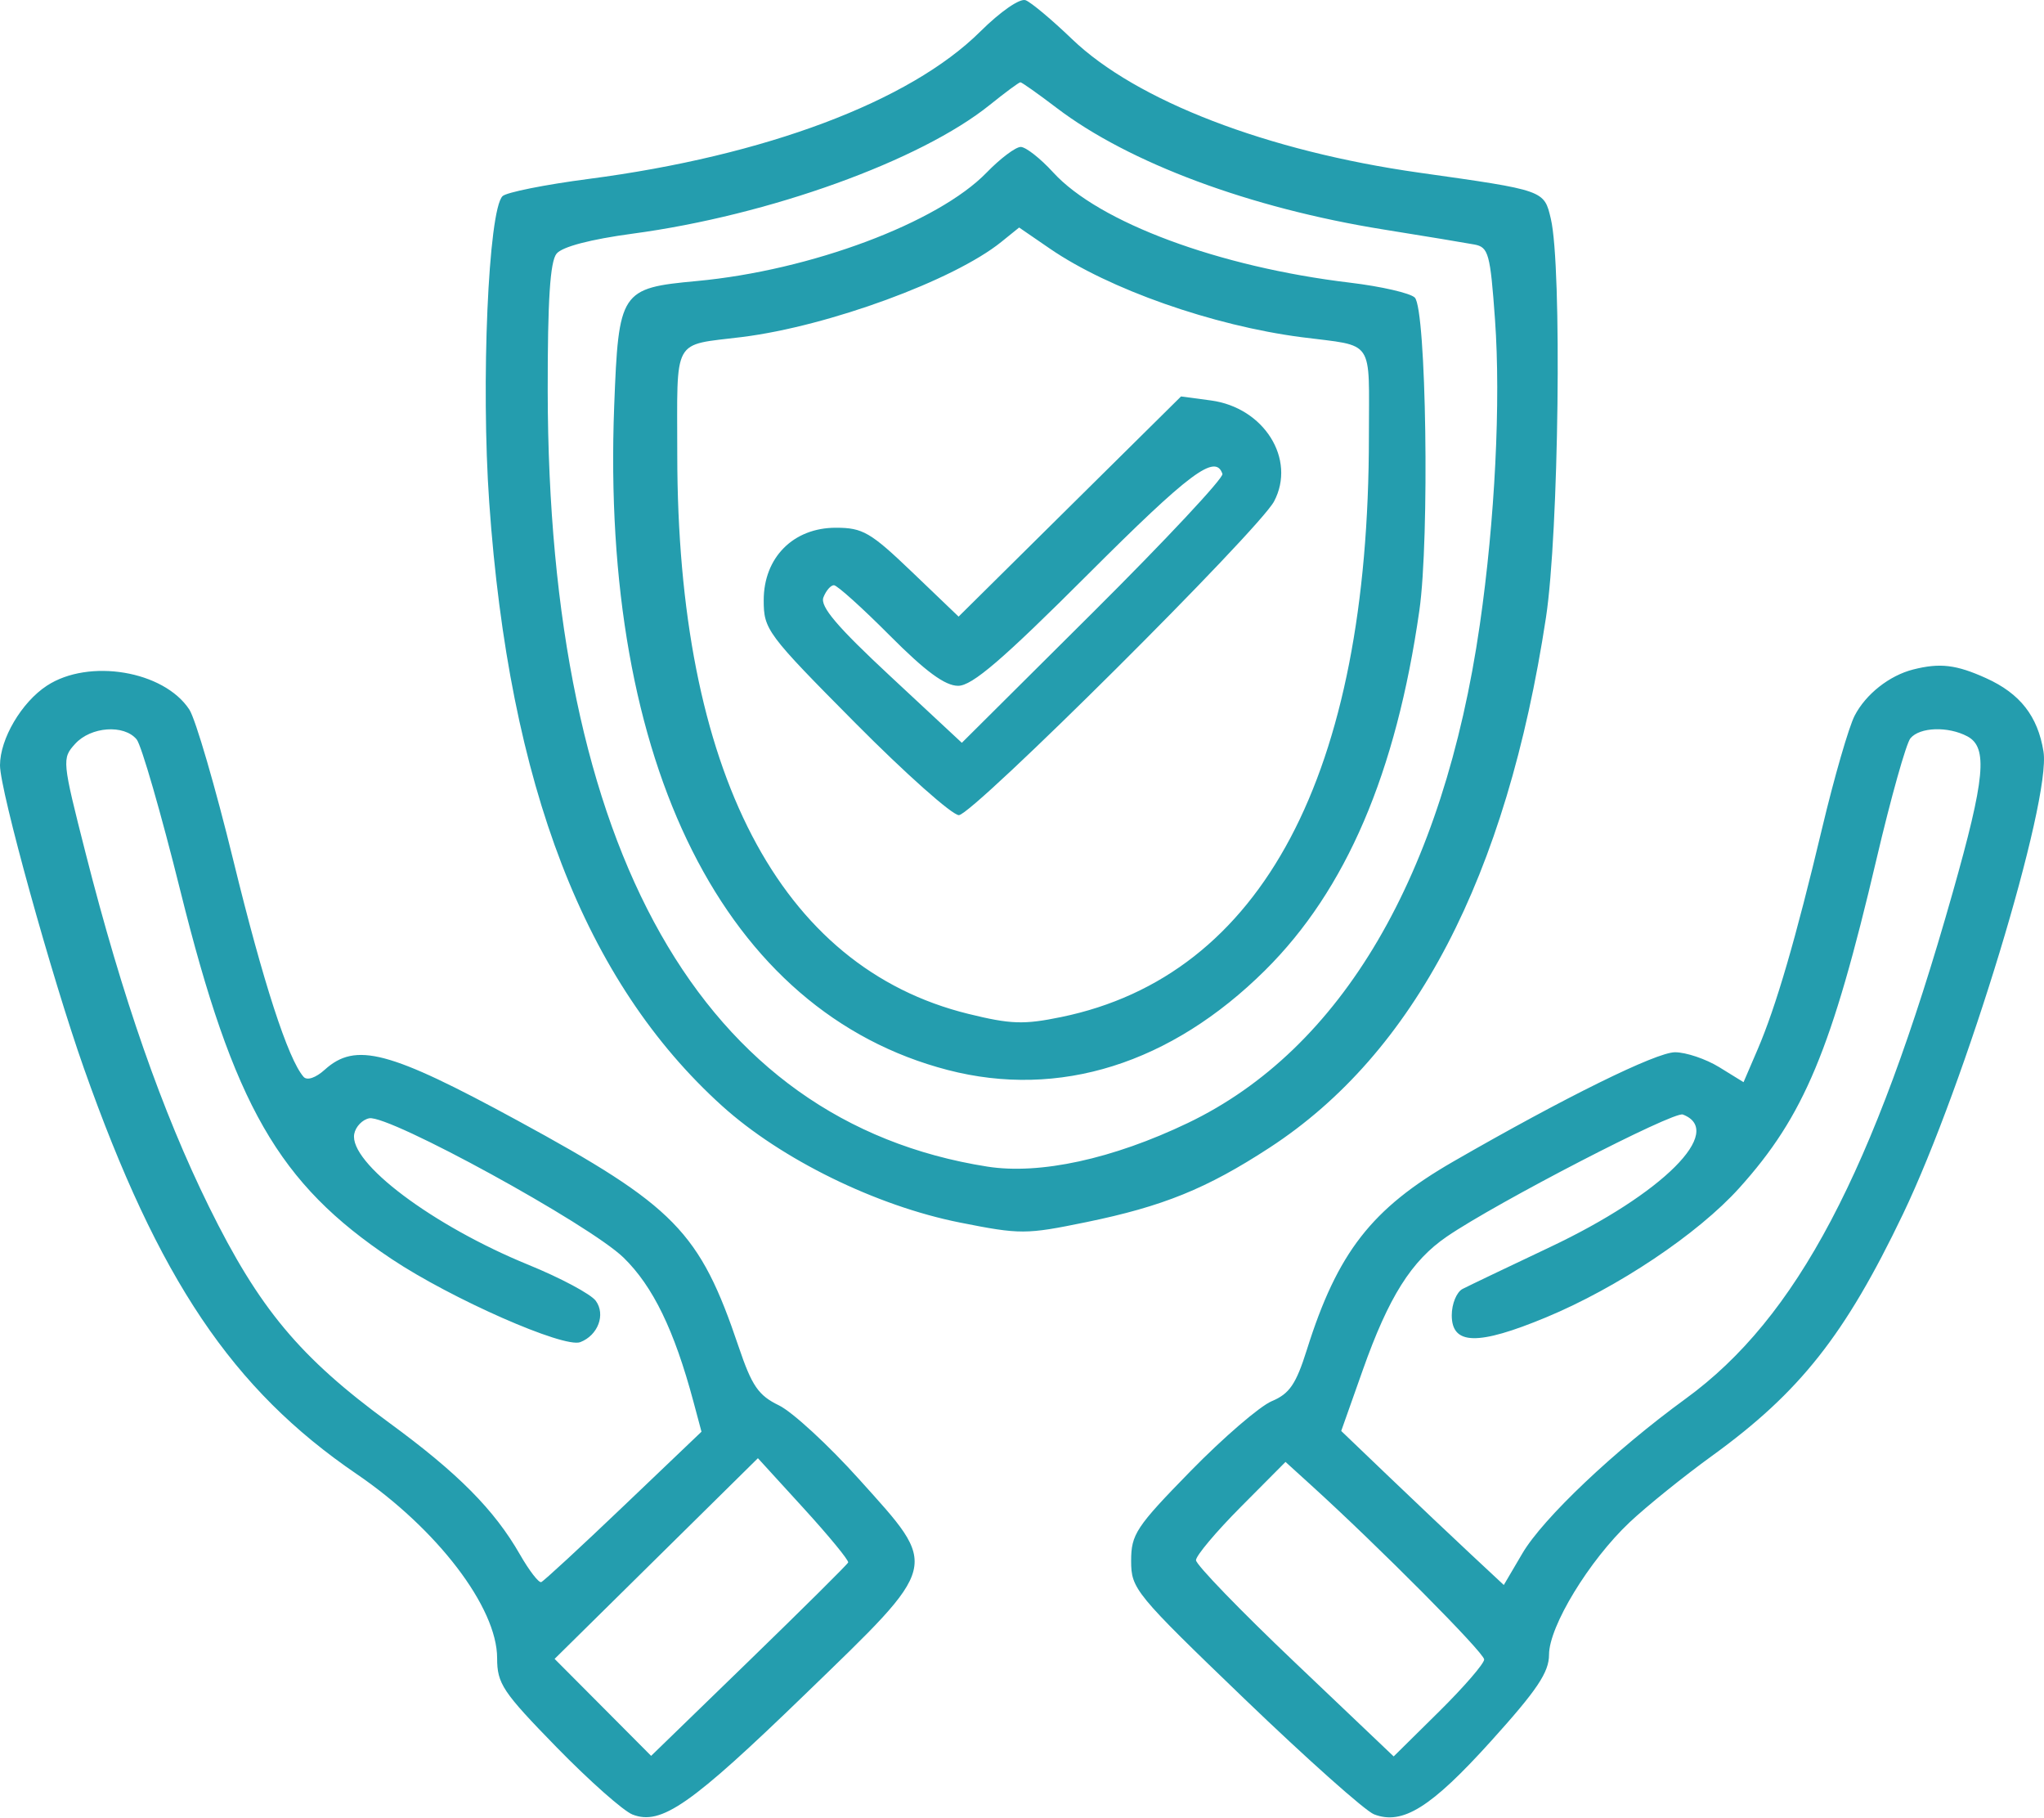
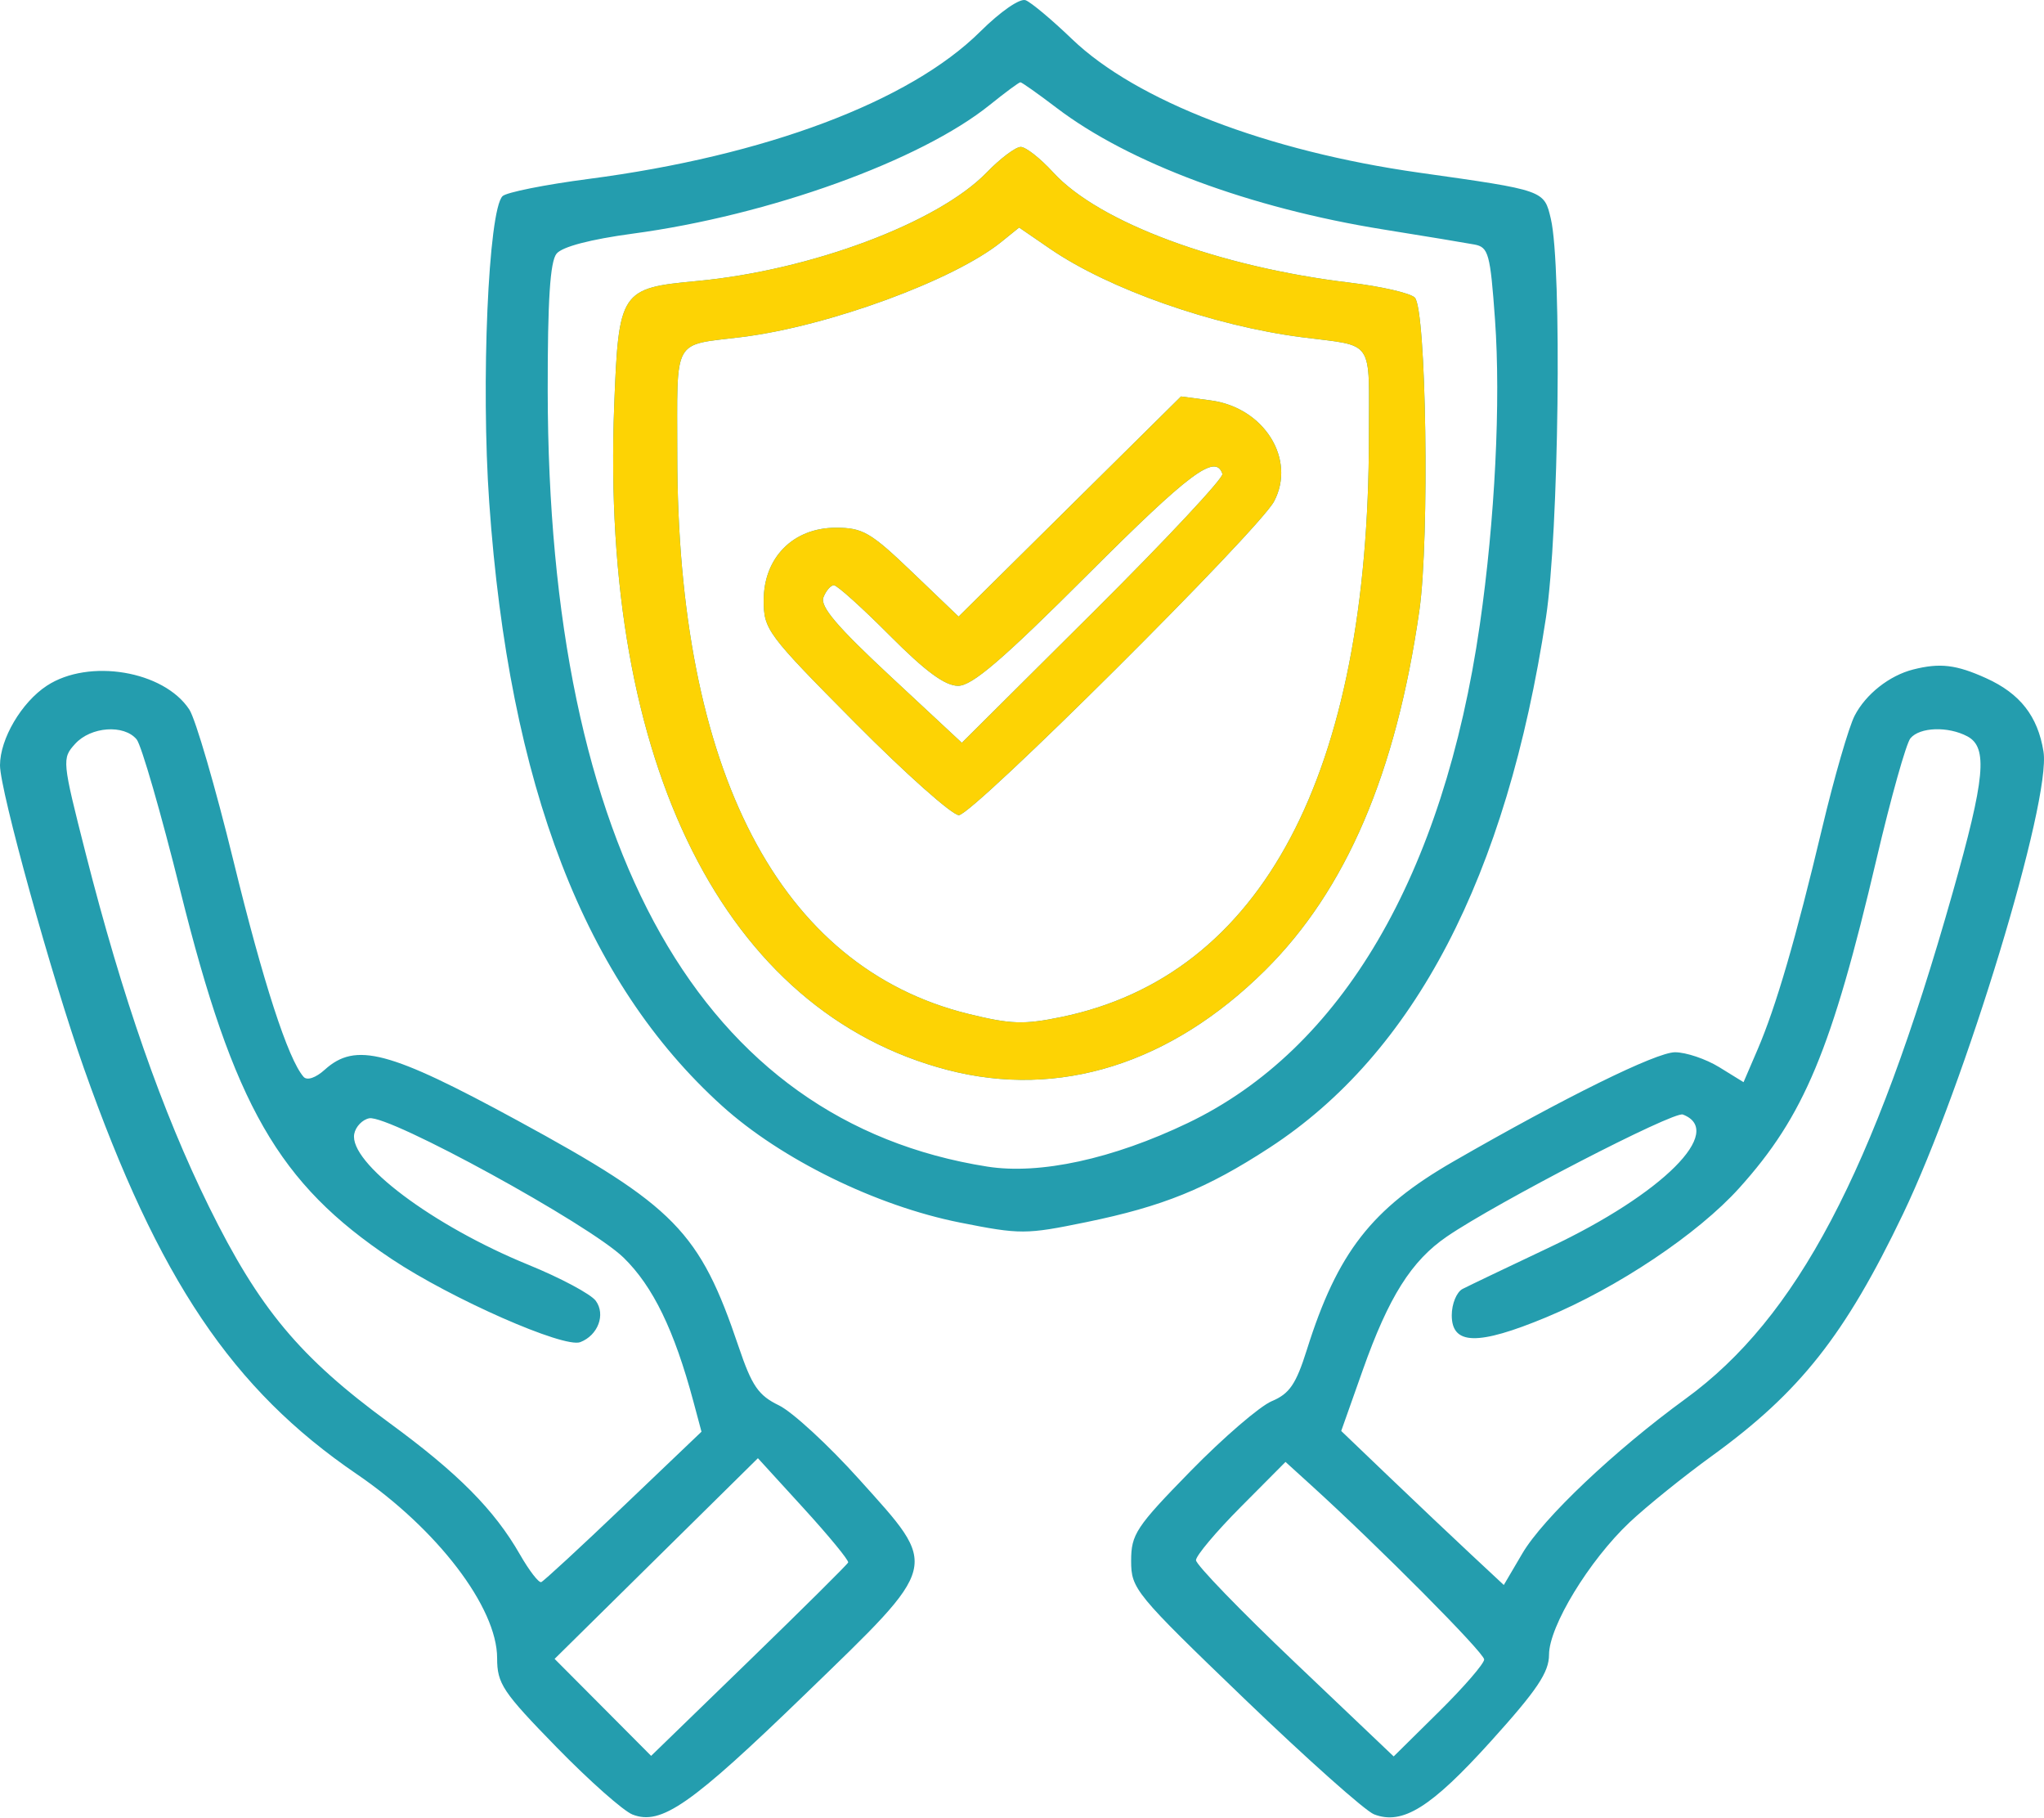
<svg xmlns="http://www.w3.org/2000/svg" width="99" height="88" viewBox="0 0 99 88" fill="none">
  <path fill-rule="evenodd" clip-rule="evenodd" d="M47.475 1.532C44.063 4.916 37.067 7.547 28.51 8.664C26.4 8.939 24.524 9.315 24.34 9.498C23.653 10.182 23.29 18.562 23.696 24.337C24.66 38.055 28.325 47.546 34.974 53.55C37.838 56.137 42.44 58.393 46.499 59.199C49.417 59.779 49.687 59.779 52.599 59.181C56.329 58.416 58.441 57.559 61.487 55.575C68.513 50.999 72.966 42.461 74.878 29.903C75.503 25.796 75.66 12.911 75.114 10.594C74.786 9.207 74.824 9.22 68.745 8.362C61.379 7.322 55.032 4.881 51.919 1.889C50.95 0.958 49.941 0.113 49.676 0.011C49.399 -0.094 48.462 0.553 47.475 1.532ZM47.943 5.077C44.585 7.783 37.253 10.427 30.65 11.313C28.594 11.59 27.232 11.947 26.957 12.283C26.644 12.664 26.523 14.543 26.528 18.923C26.553 41.171 34 54.311 47.819 56.489C50.357 56.889 53.893 56.121 57.533 54.377C64.984 50.809 69.918 42.392 71.674 30.251C72.409 25.169 72.694 19.438 72.409 15.466C72.18 12.276 72.095 11.968 71.412 11.84C71 11.762 69.015 11.434 67 11.111C60.553 10.076 54.682 7.892 51.179 5.226C50.281 4.543 49.49 3.984 49.423 3.984C49.355 3.984 48.689 4.476 47.943 5.077ZM47.788 8.355C45.427 10.789 39.258 13.098 33.75 13.608C30.051 13.951 29.962 14.086 29.748 19.665C29.084 37.015 35.111 49.008 45.903 51.811C51.301 53.213 56.711 51.512 61.28 46.978C65.197 43.09 67.619 37.439 68.747 29.555C69.245 26.074 69.082 14.963 68.524 14.409C68.307 14.193 66.894 13.868 65.384 13.687C59.032 12.928 53.219 10.768 51.01 8.348C50.391 7.67 49.683 7.115 49.438 7.115C49.192 7.115 48.45 7.673 47.788 8.355ZM48.498 11.714C46.197 13.572 40.134 15.795 35.943 16.319C32.529 16.745 32.802 16.251 32.803 22.012C32.808 37.347 37.75 46.842 46.898 49.093C48.956 49.599 49.585 49.621 51.403 49.246C61.13 47.243 66.302 37.486 66.302 21.134C66.302 16.317 66.625 16.792 63.037 16.327C58.739 15.769 53.713 14.002 50.862 12.047L49.361 11.017L48.498 11.714ZM51.815 24.526L46.429 29.857L44.182 27.705C42.163 25.772 41.788 25.554 40.483 25.554C38.424 25.554 36.99 26.996 36.99 29.064C36.99 30.487 37.145 30.696 41.422 35.005C43.859 37.461 46.119 39.471 46.443 39.471C47.104 39.471 60.979 25.661 61.71 24.276C62.789 22.231 61.223 19.734 58.646 19.39L57.202 19.197L51.815 24.526ZM52.697 27.808C48.558 31.944 47.085 33.208 46.406 33.208C45.773 33.208 44.829 32.514 43.096 30.773C41.763 29.433 40.545 28.337 40.39 28.337C40.235 28.337 40.006 28.603 39.881 28.927C39.712 29.366 40.545 30.346 43.12 32.742L46.586 35.968L52.955 29.633C56.458 26.149 59.272 23.14 59.208 22.948C58.874 21.949 57.635 22.874 52.697 27.808ZM92.663 32.418C91.512 32.71 90.37 33.61 89.83 34.652C89.547 35.197 88.84 37.64 88.259 40.08C86.973 45.479 86.023 48.737 85.126 50.824L84.448 52.401L83.273 51.676C82.626 51.278 81.661 50.952 81.128 50.952C80.219 50.952 75.792 53.133 70.393 56.242C66.433 58.522 64.779 60.646 63.298 65.354C62.772 67.025 62.457 67.487 61.598 67.847C61.019 68.09 59.249 69.613 57.665 71.233C55.023 73.934 54.786 74.293 54.786 75.58C54.786 76.936 54.972 77.162 60.282 82.269C63.305 85.176 66.126 87.689 66.551 87.853C67.932 88.387 69.311 87.525 72.211 84.314C74.449 81.837 75.026 80.978 75.026 80.124C75.026 78.752 76.97 75.559 78.929 73.713C79.757 72.933 81.554 71.485 82.921 70.495C87.177 67.412 89.361 64.649 92.165 58.798C95.187 52.489 99.359 38.764 98.975 36.39C98.699 34.679 97.842 33.583 96.198 32.839C94.748 32.183 93.963 32.089 92.663 32.418ZM2.268 33.204C1.041 34.009 0 35.778 0 37.059C0 38.276 2.507 47.322 4.068 51.739C7.678 61.954 11.252 67.269 17.273 71.374C21.178 74.037 24.078 77.836 24.078 80.287C24.078 81.528 24.342 81.924 26.957 84.604C28.541 86.227 30.197 87.694 30.638 87.864C32.025 88.4 33.456 87.402 39.004 82.031C45.593 75.651 45.513 75.97 41.613 71.631C40.126 69.976 38.376 68.364 37.725 68.049C36.734 67.57 36.417 67.11 35.777 65.216C33.891 59.63 32.698 58.41 25.075 54.263C18.846 50.874 17.227 50.447 15.731 51.796C15.293 52.192 14.873 52.334 14.705 52.144C13.954 51.29 12.749 47.584 11.306 41.681C10.432 38.111 9.471 34.815 9.169 34.356C7.935 32.477 4.3 31.871 2.268 33.204ZM3.64 36.018C2.995 36.728 3.005 36.824 4.15 41.324C5.93 48.315 7.855 53.829 10.122 58.432C12.555 63.369 14.52 65.724 18.856 68.897C22.184 71.333 23.941 73.103 25.185 75.274C25.632 76.054 26.095 76.654 26.215 76.608C26.335 76.561 28.131 74.904 30.205 72.924L33.976 69.326L33.581 67.851C32.657 64.408 31.628 62.288 30.205 60.9C28.559 59.293 18.837 53.966 17.884 54.149C17.553 54.213 17.226 54.553 17.158 54.904C16.889 56.295 20.956 59.351 25.594 61.244C27.151 61.879 28.618 62.663 28.855 62.986C29.343 63.651 28.965 64.659 28.105 64.989C27.312 65.292 21.856 62.889 18.969 60.964C13.486 57.308 11.322 53.535 8.734 43.13C7.801 39.377 6.848 36.08 6.617 35.801C6.004 35.066 4.398 35.183 3.64 36.018ZM92.531 35.749C92.324 35.998 91.587 38.62 90.893 41.576C88.719 50.835 87.381 54.042 84.238 57.528C82.233 59.752 78.348 62.351 74.878 63.791C71.573 65.163 70.315 65.134 70.315 63.688C70.315 63.135 70.551 62.561 70.838 62.413C71.126 62.264 73.033 61.352 75.076 60.386C80.536 57.804 83.584 54.761 81.507 53.967C81.062 53.797 72.489 58.229 70.081 59.875C68.362 61.049 67.261 62.795 66.007 66.336L64.961 69.29L67.289 71.519C68.57 72.744 70.341 74.422 71.227 75.248L72.836 76.748L73.735 75.219C74.735 73.517 78.209 70.228 81.644 67.728C87.022 63.815 90.732 56.788 94.572 43.239C96.151 37.669 96.291 36.191 95.289 35.656C94.356 35.159 92.984 35.205 92.531 35.749ZM31.786 75.467L26.862 80.326L29.2 82.674L31.537 85.022L36.27 80.43C38.873 77.904 41.038 75.757 41.08 75.658C41.122 75.56 40.156 74.384 38.933 73.044L36.709 70.609L31.786 75.467ZM60.095 72.97C58.902 74.169 57.927 75.329 57.927 75.547C57.927 75.765 60.081 77.993 62.715 80.496L67.502 85.049L69.694 82.884C70.899 81.693 71.885 80.555 71.885 80.354C71.885 80.03 66.775 74.886 63.497 71.91L62.263 70.789L60.095 72.97Z" fill="#249DAE" />
+   <path fill-rule="evenodd" clip-rule="evenodd" d="M47.788 8.355C45.427 10.789 39.258 13.098 33.75 13.608C30.051 13.951 29.962 14.086 29.748 19.665C29.084 37.015 35.111 49.008 45.903 51.811C51.301 53.213 56.711 51.512 61.28 46.978C65.197 43.09 67.619 37.439 68.747 29.555C69.245 26.074 69.082 14.963 68.524 14.409C68.307 14.193 66.894 13.868 65.384 13.687C59.032 12.928 53.219 10.768 51.01 8.348C50.391 7.67 49.683 7.115 49.438 7.115C49.192 7.115 48.45 7.673 47.788 8.355ZM48.498 11.714C46.197 13.572 40.134 15.795 35.943 16.319C32.529 16.745 32.802 16.251 32.803 22.012C32.808 37.347 37.75 46.842 46.898 49.093C48.956 49.599 49.585 49.621 51.403 49.246C61.13 47.243 66.302 37.486 66.302 21.134C66.302 16.317 66.625 16.792 63.037 16.327C58.739 15.769 53.713 14.002 50.862 12.047L49.361 11.017L48.498 11.714ZM51.815 24.526L46.429 29.857L44.182 27.705C42.163 25.772 41.788 25.554 40.483 25.554C38.424 25.554 36.99 26.996 36.99 29.064C36.99 30.487 37.145 30.696 41.422 35.005C43.859 37.461 46.119 39.471 46.443 39.471C47.104 39.471 60.979 25.661 61.71 24.276C62.789 22.231 61.223 19.734 58.646 19.39L57.202 19.197L51.815 24.526ZM52.697 27.808C48.558 31.944 47.085 33.208 46.406 33.208C45.773 33.208 44.829 32.514 43.096 30.773C41.763 29.433 40.545 28.337 40.39 28.337C40.235 28.337 40.006 28.603 39.881 28.927C39.712 29.366 40.545 30.346 43.12 32.742L46.586 35.968L52.955 29.633C56.458 26.149 59.272 23.14 59.208 22.948C58.874 21.949 57.635 22.874 52.697 27.808Z" fill="#FDD304" />
</svg>
